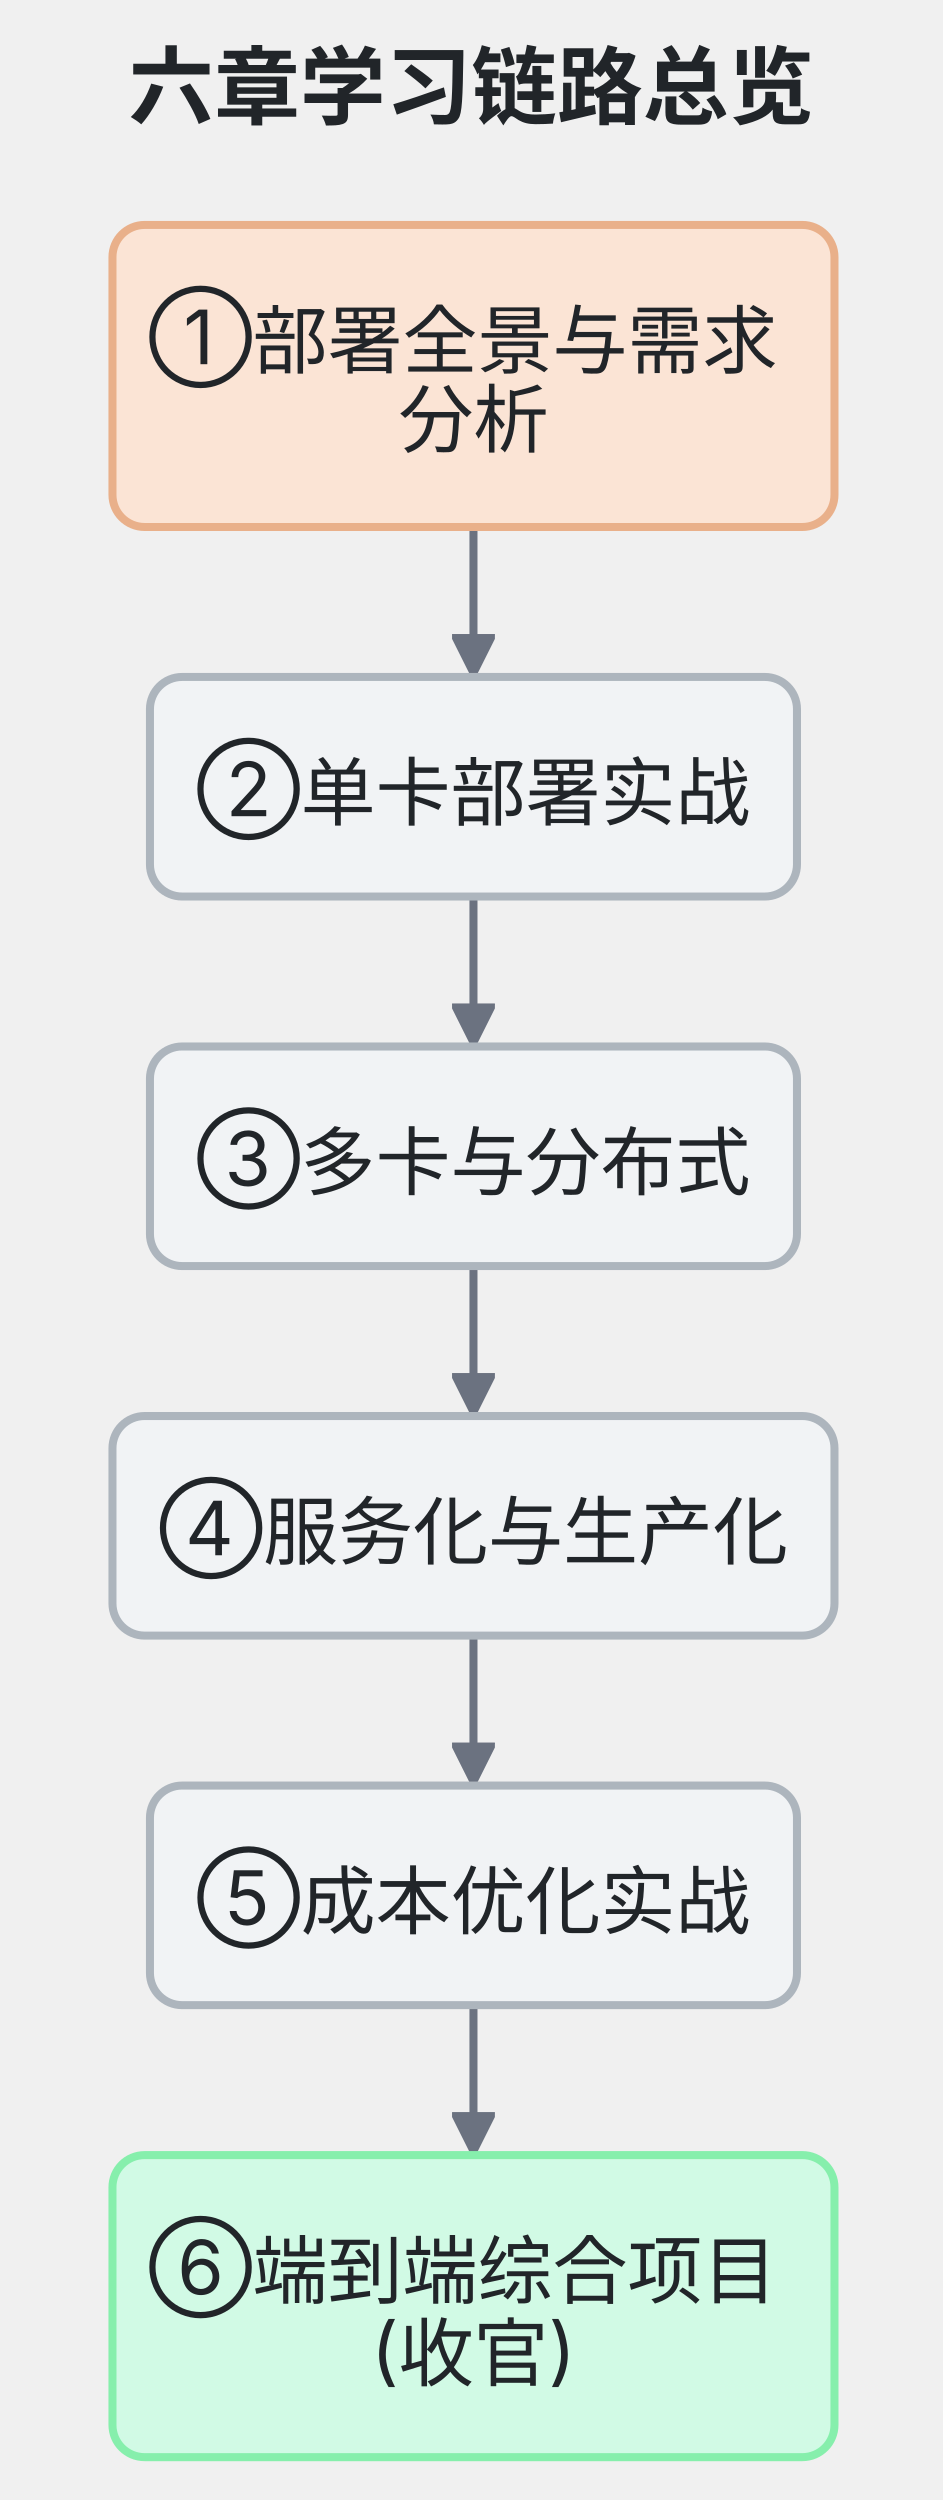
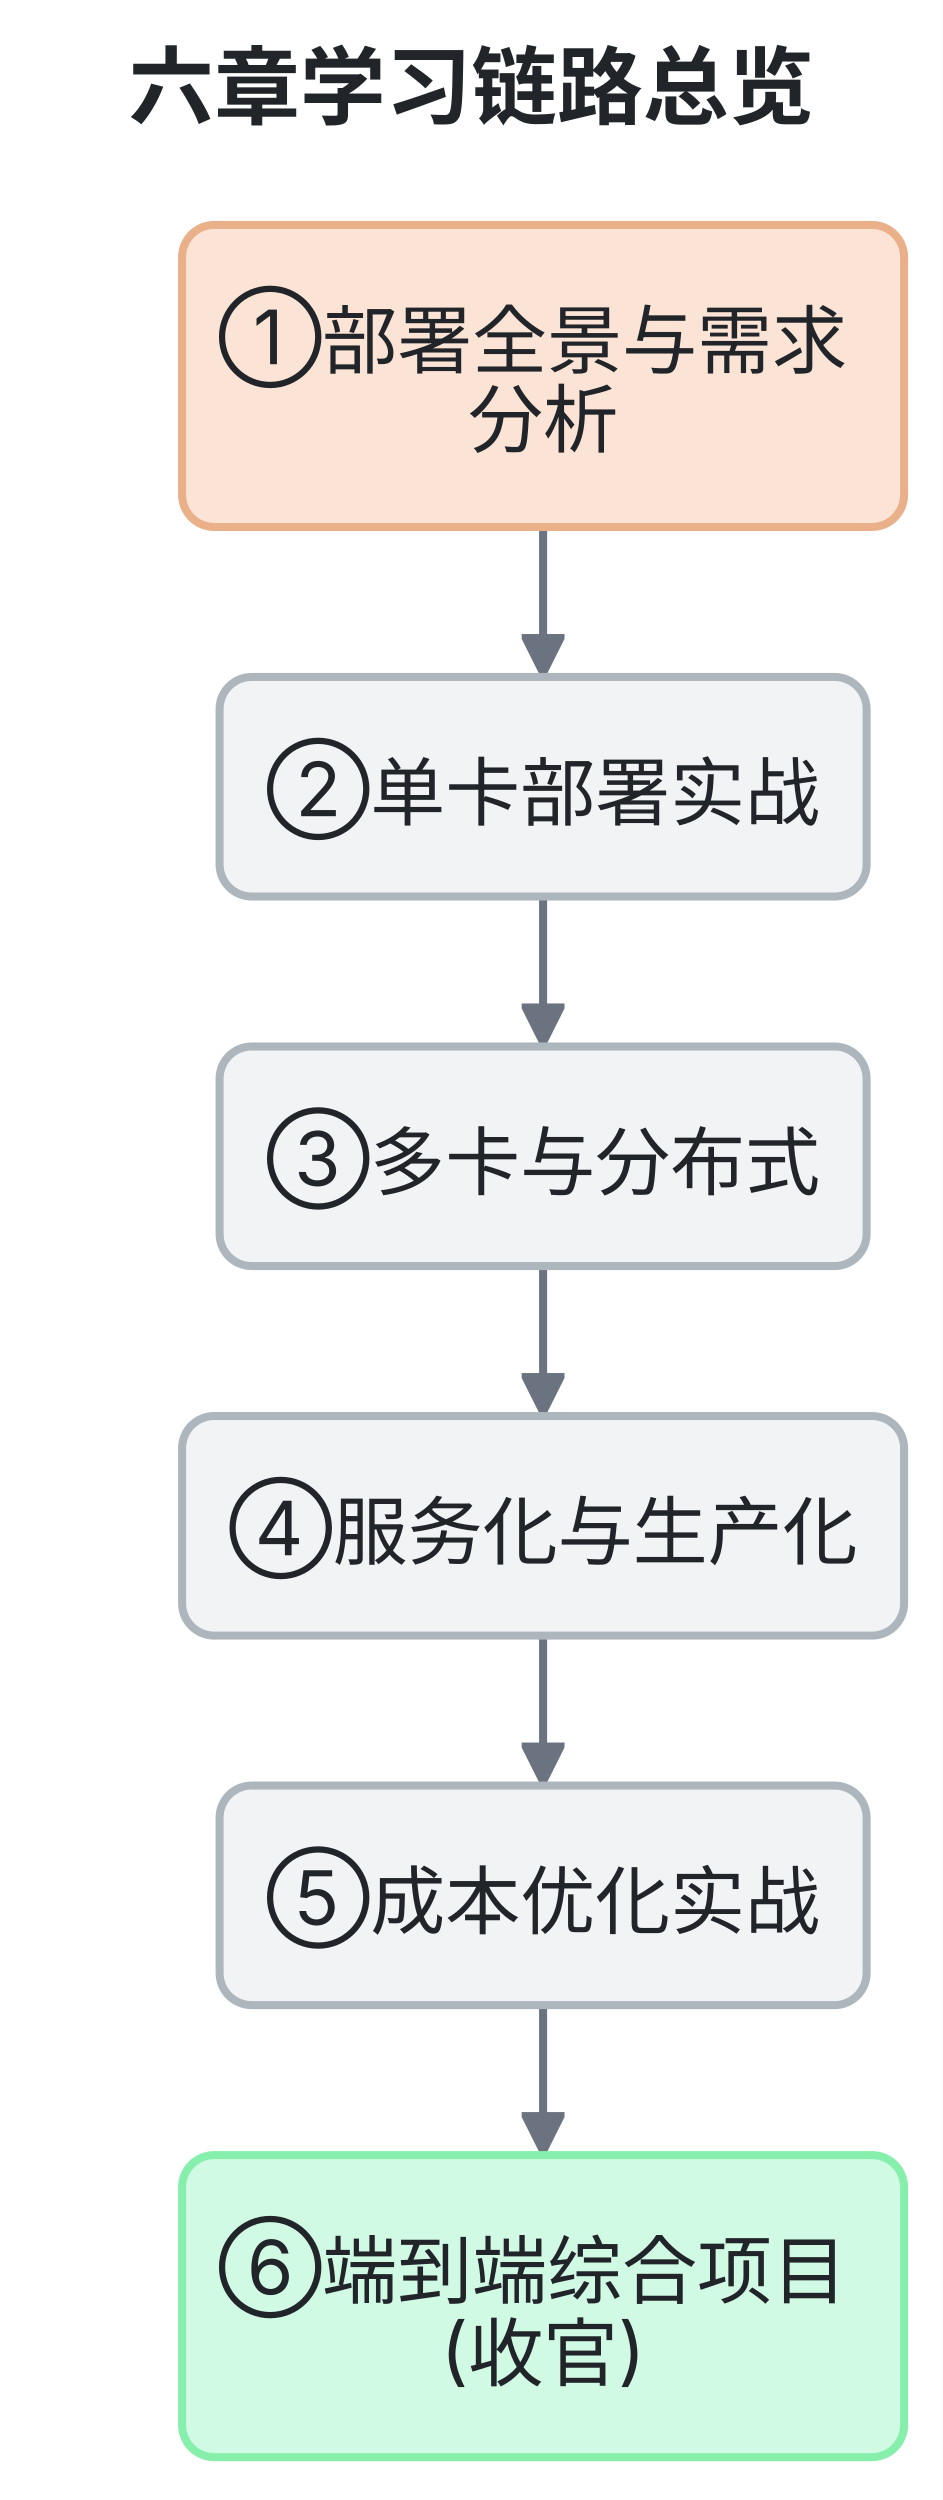
- <svg xmlns="http://www.w3.org/2000/svg" id="fig1349657322" width="176" class="flowchart" viewBox="0 0 176 466.8" role="graphics-document document" aria-roledescription="flowchart-v2" height="466.8">
-   <g transform="translate(13,34)">
-     <style>#fig1349657322{font-family:system-ui,-apple-system,"Noto Sans SC","PingFang SC",sans-serif;font-size:14px;fill:#212529;}@keyframes edge-animation-frame{from{stroke-dashoffset:0;}}@keyframes dash{to{stroke-dashoffset:0;}}#fig1349657322 .edge-animation-slow{stroke-dasharray:9,5!important;stroke-dashoffset:900;animation:dash 50s linear infinite;stroke-linecap:round;}#fig1349657322 .edge-animation-fast{stroke-dasharray:9,5!important;stroke-dashoffset:900;animation:dash 20s linear infinite;stroke-linecap:round;}#fig1349657322 .error-icon{fill:hsl(220.588, 100%, 98.333%);}#fig1349657322 .error-text{fill:rgb(8.5, 5.75, 0);stroke:rgb(8.5, 5.75, 0);}#fig1349657322 .edge-thickness-normal{stroke-width:1px;}#fig1349657322 .edge-thickness-thick{stroke-width:3.5px;}#fig1349657322 .edge-pattern-solid{stroke-dasharray:0;}#fig1349657322 .edge-thickness-invisible{stroke-width:0;fill:none;}#fig1349657322 .edge-pattern-dashed{stroke-dasharray:3;}#fig1349657322 .edge-pattern-dotted{stroke-dasharray:2;}#fig1349657322 .marker{fill:#6B7280;stroke:#6B7280;}#fig1349657322 .marker.cross{stroke:#6B7280;}#fig1349657322 svg{font-family:system-ui,-apple-system,"Noto Sans SC","PingFang SC",sans-serif;font-size:14px;}#fig1349657322 p{margin:0;}#fig1349657322 .label{font-family:system-ui,-apple-system,"Noto Sans SC","PingFang SC",sans-serif;color:#212529;}#fig1349657322 .cluster-label text{fill:rgb(8.5, 5.75, 0);}#fig1349657322 .cluster-label span{color:rgb(8.5, 5.75, 0);}#fig1349657322 .cluster-label span p{background-color:transparent;}#fig1349657322 .label text,#fig1349657322 span{fill:#212529;color:#212529;}#fig1349657322 .node rect,#fig1349657322 .node circle,#fig1349657322 .node ellipse,#fig1349657322 .node polygon,#fig1349657322 .node path{fill:#fff4dd;stroke:hsl(40.588, 60%, 83.333%);stroke-width:1px;}#fig1349657322 .rough-node .label text,#fig1349657322 .node .label text,#fig1349657322 .image-shape .label,#fig1349657322 .icon-shape .label{text-anchor:middle;}#fig1349657322 .node .katex path{fill:#000;stroke:#000;stroke-width:1px;}#fig1349657322 .rough-node .label,#fig1349657322 .node .label,#fig1349657322 .image-shape .label,#fig1349657322 .icon-shape .label{text-align:center;}#fig1349657322 .node.clickable{cursor:pointer;}#fig1349657322 .root .anchor path{fill:#6B7280!important;stroke-width:0;stroke:#6B7280;}#fig1349657322 .arrowheadPath{fill:#0b0b0b;}#fig1349657322 .edgePaths .path{stroke:#6B7280;stroke-width:1px;}#fig1349657322 .flowchart-link{stroke:#6B7280;fill:none;}#fig1349657322 .edgeLabel{background-color:transparent;text-align:center;}#fig1349657322 .edgeLabel p{background-color:transparent;}#fig1349657322 .edgeLabel rect{opacity:0.5;background-color:transparent;fill:transparent;}#fig1349657322 .labelBkg{background-color:rgba(0, 0, 0, 0.5);}#fig1349657322 .cluster rect{fill:hsl(220.588, 100%, 98.333%);stroke:hsl(220.588, 60%, 88.333%);stroke-width:1px;}#fig1349657322 .cluster text{fill:rgb(8.5, 5.75, 0);}#fig1349657322 .cluster span{color:rgb(8.5, 5.75, 0);}#fig1349657322 .node .collapsed-indicator{fill:hsl(220.588, 60%, 88.333%);stroke:none;opacity:0.6;}#fig1349657322 .node .collapsed-separator{stroke:hsl(220.588, 60%, 88.333%);stroke-width:0.75px;}#fig1349657322 div.mermaidTooltip{position:absolute;text-align:center;max-width:200px;padding:2px;font-family:system-ui,-apple-system,"Noto Sans SC","PingFang SC",sans-serif;font-size:12px;background:hsl(220.588, 100%, 98.333%);border:1px solid hsl(220.588, 60%, 88.333%);border-radius:2px;pointer-events:none;z-index:100;}#fig1349657322 .flowchartTitleText{text-anchor:middle;font-size:18px;fill:#212529;}#fig1349657322 rect.text{fill:none;stroke-width:0;}#fig1349657322 .icon-shape,#fig1349657322 .image-shape{background-color:transparent;text-align:center;}#fig1349657322 .icon-shape p,#fig1349657322 .image-shape p{background-color:transparent;padding:2px;}#fig1349657322 .icon-shape .label rect,#fig1349657322 .image-shape .label rect{opacity:0.5;background-color:transparent;fill:transparent;}#fig1349657322 .label-icon{display:inline-block;height:1em;overflow:visible;vertical-align:-0.125em;}#fig1349657322 .node .label-icon path{fill:currentColor;stroke:revert;stroke-width:revert;}#fig1349657322 .node .neo-node{stroke:hsl(40.588, 60%, 83.333%);}#fig1349657322 [data-look="neo"].node rect,#fig1349657322 [data-look="neo"].cluster rect,#fig1349657322 [data-look="neo"].node polygon{stroke:url(#fig1349657322-gradient);filter:drop-shadow( 1px 2px 2px rgba(185,185,185,1));}#fig1349657322 [data-look="neo"].swimlane.cluster rect{filter:none;}#fig1349657322 [data-look="neo"].node path{stroke:url(#fig1349657322-gradient);stroke-width:1px;}#fig1349657322 [data-look="neo"].node .outer-path{filter:drop-shadow( 1px 2px 2px rgba(185,185,185,1));}#fig1349657322 [data-look="neo"].node .neo-line path{stroke:hsl(40.588, 60%, 83.333%);filter:none;}#fig1349657322 [data-look="neo"].node circle{stroke:url(#fig1349657322-gradient);filter:drop-shadow( 1px 2px 2px rgba(185,185,185,1));}#fig1349657322 [data-look="neo"].node circle .state-start{fill:#000000;}#fig1349657322 [data-look="neo"].icon-shape .icon{fill:url(#fig1349657322-gradient);filter:drop-shadow( 1px 2px 2px rgba(185,185,185,1));}#fig1349657322 [data-look="neo"].icon-shape .icon-neo path{stroke:url(#fig1349657322-gradient);filter:drop-shadow( 1px 2px 2px rgba(185,185,185,1));}#fig1349657322 :root{--mermaid-font-family:"trebuchet ms",verdana,arial,sans-serif;}#fig1349657322 .neutral rect{fill:rgb(248, 251, 255)!important;stroke:rgb(147, 197, 253)!important;stroke-width:1.5px!important;color:rgb(33, 37, 41)!important;rx:6!important;ry:6!important;}#fig1349657322 .neutral polygon{fill:rgb(248, 251, 255)!important;stroke:rgb(147, 197, 253)!important;stroke-width:1.5px!important;color:rgb(33, 37, 41)!important;rx:6!important;ry:6!important;}#fig1349657322 .neutral ellipse{fill:rgb(248, 251, 255)!important;stroke:rgb(147, 197, 253)!important;stroke-width:1.5px!important;color:rgb(33, 37, 41)!important;rx:6!important;ry:6!important;}#fig1349657322 .neutral circle{fill:rgb(248, 251, 255)!important;stroke:rgb(147, 197, 253)!important;stroke-width:1.5px!important;color:rgb(33, 37, 41)!important;rx:6!important;ry:6!important;}#fig1349657322 .neutral path{fill:rgb(248, 251, 255)!important;stroke:rgb(147, 197, 253)!important;stroke-width:1.5px!important;color:rgb(33, 37, 41)!important;rx:6!important;ry:6!important;}#fig1349657322 .neutral tspan{fill:rgb(33, 37, 41)!important;}#fig1349657322 .root rect{fill:rgb(233, 213, 255)!important;stroke:rgb(196, 181, 253)!important;stroke-width:1.5px!important;color:rgb(33, 37, 41)!important;rx:6!important;ry:6!important;font-weight:bold!important;}#fig1349657322 .root polygon{fill:rgb(233, 213, 255)!important;stroke:rgb(196, 181, 253)!important;stroke-width:1.5px!important;color:rgb(33, 37, 41)!important;rx:6!important;ry:6!important;font-weight:bold!important;}#fig1349657322 .root ellipse{fill:rgb(233, 213, 255)!important;stroke:rgb(196, 181, 253)!important;stroke-width:1.5px!important;color:rgb(33, 37, 41)!important;rx:6!important;ry:6!important;font-weight:bold!important;}#fig1349657322 .root circle{fill:rgb(233, 213, 255)!important;stroke:rgb(196, 181, 253)!important;stroke-width:1.5px!important;color:rgb(33, 37, 41)!important;rx:6!important;ry:6!important;font-weight:bold!important;}#fig1349657322 .root tspan{fill:rgb(33, 37, 41)!important;}#fig1349657322 .category rect{fill:rgb(219, 234, 254)!important;stroke:rgb(147, 197, 253)!important;stroke-width:1.5px!important;color:rgb(33, 37, 41)!important;rx:6!important;ry:6!important;}#fig1349657322 .category polygon{fill:rgb(219, 234, 254)!important;stroke:rgb(147, 197, 253)!important;stroke-width:1.5px!important;color:rgb(33, 37, 41)!important;rx:6!important;ry:6!important;}#fig1349657322 .category ellipse{fill:rgb(219, 234, 254)!important;stroke:rgb(147, 197, 253)!important;stroke-width:1.5px!important;color:rgb(33, 37, 41)!important;rx:6!important;ry:6!important;}#fig1349657322 .category circle{fill:rgb(219, 234, 254)!important;stroke:rgb(147, 197, 253)!important;stroke-width:1.5px!important;color:rgb(33, 37, 41)!important;rx:6!important;ry:6!important;}#fig1349657322 .category path{fill:rgb(219, 234, 254)!important;stroke:rgb(147, 197, 253)!important;stroke-width:1.5px!important;color:rgb(33, 37, 41)!important;rx:6!important;ry:6!important;}#fig1349657322 .category tspan{fill:rgb(33, 37, 41)!important;}#fig1349657322 .leaf rect{fill:rgb(241, 243, 245)!important;stroke:rgb(173, 181, 189)!important;stroke-width:1.5px!important;color:rgb(33, 37, 41)!important;rx:6!important;ry:6!important;}#fig1349657322 .leaf polygon{fill:rgb(241, 243, 245)!important;stroke:rgb(173, 181, 189)!important;stroke-width:1.5px!important;color:rgb(33, 37, 41)!important;rx:6!important;ry:6!important;}#fig1349657322 .leaf ellipse{fill:rgb(241, 243, 245)!important;stroke:rgb(173, 181, 189)!important;stroke-width:1.5px!important;color:rgb(33, 37, 41)!important;rx:6!important;ry:6!important;}#fig1349657322 .leaf circle{fill:rgb(241, 243, 245)!important;stroke:rgb(173, 181, 189)!important;stroke-width:1.5px!important;color:rgb(33, 37, 41)!important;rx:6!important;ry:6!important;}#fig1349657322 .leaf path{fill:rgb(241, 243, 245)!important;stroke:rgb(173, 181, 189)!important;stroke-width:1.5px!important;color:rgb(33, 37, 41)!important;rx:6!important;ry:6!important;}#fig1349657322 .leaf tspan{fill:rgb(33, 37, 41)!important;}#fig1349657322 .input rect{fill:rgb(251, 228, 213)!important;stroke:rgb(233, 176, 138)!important;stroke-width:1.5px!important;color:rgb(33, 37, 41)!important;rx:6!important;ry:6!important;}#fig1349657322 .input polygon{fill:rgb(251, 228, 213)!important;stroke:rgb(233, 176, 138)!important;stroke-width:1.5px!important;color:rgb(33, 37, 41)!important;rx:6!important;ry:6!important;}#fig1349657322 .input ellipse{fill:rgb(251, 228, 213)!important;stroke:rgb(233, 176, 138)!important;stroke-width:1.5px!important;color:rgb(33, 37, 41)!important;rx:6!important;ry:6!important;}#fig1349657322 .input circle{fill:rgb(251, 228, 213)!important;stroke:rgb(233, 176, 138)!important;stroke-width:1.5px!important;color:rgb(33, 37, 41)!important;rx:6!important;ry:6!important;}#fig1349657322 .input path{fill:rgb(251, 228, 213)!important;stroke:rgb(233, 176, 138)!important;stroke-width:1.5px!important;color:rgb(33, 37, 41)!important;rx:6!important;ry:6!important;}#fig1349657322 .input tspan{fill:rgb(33, 37, 41)!important;}#fig1349657322 .output rect{fill:rgb(209, 250, 229)!important;stroke:rgb(134, 239, 172)!important;stroke-width:1.5px!important;color:rgb(33, 37, 41)!important;rx:6!important;ry:6!important;}#fig1349657322 .output polygon{fill:rgb(209, 250, 229)!important;stroke:rgb(134, 239, 172)!important;stroke-width:1.5px!important;color:rgb(33, 37, 41)!important;rx:6!important;ry:6!important;}#fig1349657322 .output ellipse{fill:rgb(209, 250, 229)!important;stroke:rgb(134, 239, 172)!important;stroke-width:1.5px!important;color:rgb(33, 37, 41)!important;rx:6!important;ry:6!important;}#fig1349657322 .output circle{fill:rgb(209, 250, 229)!important;stroke:rgb(134, 239, 172)!important;stroke-width:1.5px!important;color:rgb(33, 37, 41)!important;rx:6!important;ry:6!important;}#fig1349657322 .output path{fill:rgb(209, 250, 229)!important;stroke:rgb(134, 239, 172)!important;stroke-width:1.5px!important;color:rgb(33, 37, 41)!important;rx:6!important;ry:6!important;}#fig1349657322 .output tspan{fill:rgb(33, 37, 41)!important;}#fig1349657322 .warning rect{fill:rgb(254, 243, 199)!important;stroke:rgb(252, 211, 77)!important;stroke-width:1.5px!important;color:rgb(33, 37, 41)!important;rx:6!important;ry:6!important;}#fig1349657322 .warning polygon{fill:rgb(254, 243, 199)!important;stroke:rgb(252, 211, 77)!important;stroke-width:1.5px!important;color:rgb(33, 37, 41)!important;rx:6!important;ry:6!important;}#fig1349657322 .warning ellipse{fill:rgb(254, 243, 199)!important;stroke:rgb(252, 211, 77)!important;stroke-width:1.5px!important;color:rgb(33, 37, 41)!important;rx:6!important;ry:6!important;}#fig1349657322 .warning circle{fill:rgb(254, 243, 199)!important;stroke:rgb(252, 211, 77)!important;stroke-width:1.5px!important;color:rgb(33, 37, 41)!important;rx:6!important;ry:6!important;}#fig1349657322 .warning path{fill:rgb(254, 243, 199)!important;stroke:rgb(252, 211, 77)!important;stroke-width:1.5px!important;color:rgb(33, 37, 41)!important;rx:6!important;ry:6!important;}#fig1349657322 .warning tspan{fill:rgb(33, 37, 41)!important;}#fig1349657322 .error rect{fill:rgb(254, 202, 202)!important;stroke:rgb(248, 113, 113)!important;stroke-width:1.5px!important;color:rgb(33, 37, 41)!important;rx:6!important;ry:6!important;}#fig1349657322 .error polygon{fill:rgb(254, 202, 202)!important;stroke:rgb(248, 113, 113)!important;stroke-width:1.5px!important;color:rgb(33, 37, 41)!important;rx:6!important;ry:6!important;}#fig1349657322 .error ellipse{fill:rgb(254, 202, 202)!important;stroke:rgb(248, 113, 113)!important;stroke-width:1.5px!important;color:rgb(33, 37, 41)!important;rx:6!important;ry:6!important;}#fig1349657322 .error circle{fill:rgb(254, 202, 202)!important;stroke:rgb(248, 113, 113)!important;stroke-width:1.5px!important;color:rgb(33, 37, 41)!important;rx:6!important;ry:6!important;}#fig1349657322 .error path{fill:rgb(254, 202, 202)!important;stroke:rgb(248, 113, 113)!important;stroke-width:1.5px!important;color:rgb(33, 37, 41)!important;rx:6!important;ry:6!important;}#fig1349657322 .error tspan{fill:rgb(33, 37, 41)!important;}
+ <svg xmlns="http://www.w3.org/2000/svg" id="fig1349657322" width="176" class="flowchart" viewBox="-13 -34 176 466.8" role="graphics-document document" aria-roledescription="flowchart-v2" height="466.8">
+   <rect id="fig-background" x="-13" y="-34" width="176" height="466.8" fill="#FFFFFF" />
+   <g transform="translate(13,0)">
+     <style>#fig1349657322{font-family:system-ui,-apple-system,"Noto Sans SC","PingFang SC",sans-serif;font-size:14px;fill:#212529;}@keyframes edge-animation-frame{from{stroke-dashoffset:0;}}@keyframes dash{to{stroke-dashoffset:0;}}#fig1349657322 .edge-animation-slow{stroke-dasharray:9,5!important;stroke-dashoffset:900;animation:dash 50s linear infinite;stroke-linecap:round;}#fig1349657322 .edge-animation-fast{stroke-dasharray:9,5!important;stroke-dashoffset:900;animation:dash 20s linear infinite;stroke-linecap:round;}#fig1349657322 .error-icon{fill:#F8FBFF;}#fig1349657322 .error-text{fill:#070400;stroke:#070400;}#fig1349657322 .edge-thickness-normal{stroke-width:1px;}#fig1349657322 .edge-thickness-thick{stroke-width:3.5px;}#fig1349657322 .edge-pattern-solid{stroke-dasharray:0;}#fig1349657322 .edge-thickness-invisible{stroke-width:0;fill:none;}#fig1349657322 .edge-pattern-dashed{stroke-dasharray:3;}#fig1349657322 .edge-pattern-dotted{stroke-dasharray:2;}#fig1349657322 .marker{fill:#6B7280;stroke:#6B7280;}#fig1349657322 .marker.cross{stroke:#6B7280;}#fig1349657322 svg{font-family:system-ui,-apple-system,"Noto Sans SC","PingFang SC",sans-serif;font-size:14px;}#fig1349657322 p{margin:0;}#fig1349657322 .label{font-family:system-ui,-apple-system,"Noto Sans SC","PingFang SC",sans-serif;color:#212529;}#fig1349657322 .cluster-label text{fill:#212529;}#fig1349657322 .cluster-label span{color:#212529;}#fig1349657322 .cluster-label span p{background-color:transparent;}#fig1349657322 .label text,#fig1349657322 span{fill:#212529;color:#212529;}#fig1349657322 .node rect,#fig1349657322 .node circle,#fig1349657322 .node ellipse,#fig1349657322 .node polygon,#fig1349657322 .node path{fill:#DBEAFE;stroke:#93C5FD;stroke-width:1px;}#fig1349657322 .rough-node .label text,#fig1349657322 .node .label text,#fig1349657322 .image-shape .label,#fig1349657322 .icon-shape .label{text-anchor:middle;}#fig1349657322 .node .katex path{fill:#000;stroke:#000;stroke-width:1px;}#fig1349657322 .rough-node .label,#fig1349657322 .node .label,#fig1349657322 .image-shape .label,#fig1349657322 .icon-shape .label{text-align:center;}#fig1349657322 .node.clickable{cursor:pointer;}#fig1349657322 .root .anchor path{fill:#6B7280!important;stroke-width:0;stroke:#6B7280;}#fig1349657322 .arrowheadPath{fill:#000000;}#fig1349657322 .edgePaths .path{stroke:#6B7280;stroke-width:1px;}#fig1349657322 .flowchart-link{stroke:#6B7280;fill:none;}#fig1349657322 .edgeLabel{background-color:transparent;text-align:center;}#fig1349657322 .edgeLabel p{background-color:transparent;}#fig1349657322 .edgeLabel rect{opacity:0.5;background-color:transparent;fill:transparent;}#fig1349657322 .labelBkg{background-color:rgba(0, 0, 0, 0.5);}#fig1349657322 .cluster rect{fill:#F8FBFF;stroke:#E2E8F0;stroke-width:1px;}#fig1349657322 .cluster text{fill:#212529;}#fig1349657322 .cluster span{color:#212529;}#fig1349657322 .node .collapsed-indicator{fill:#E2E8F0;stroke:none;opacity:0.6;}#fig1349657322 .node .collapsed-separator{stroke:#E2E8F0;stroke-width:0.75px;}#fig1349657322 div.mermaidTooltip{position:absolute;text-align:center;max-width:200px;padding:2px;font-family:system-ui,-apple-system,"Noto Sans SC","PingFang SC",sans-serif;font-size:12px;background:#F8FBFF;border:1px solid hsl(214.286, 60%, 88.627%);border-radius:2px;pointer-events:none;z-index:100;}#fig1349657322 .flowchartTitleText{text-anchor:middle;font-size:18px;fill:#212529;}#fig1349657322 rect.text{fill:none;stroke-width:0;}#fig1349657322 .icon-shape,#fig1349657322 .image-shape{background-color:transparent;text-align:center;}#fig1349657322 .icon-shape p,#fig1349657322 .image-shape p{background-color:transparent;padding:2px;}#fig1349657322 .icon-shape .label rect,#fig1349657322 .image-shape .label rect{opacity:0.5;background-color:transparent;fill:transparent;}#fig1349657322 .label-icon{display:inline-block;height:1em;overflow:visible;vertical-align:-0.125em;}#fig1349657322 .node .label-icon path{fill:currentColor;stroke:revert;stroke-width:revert;}#fig1349657322 .node .neo-node{stroke:#93C5FD;}#fig1349657322 [data-look="neo"].node rect,#fig1349657322 [data-look="neo"].cluster rect,#fig1349657322 [data-look="neo"].node polygon{stroke:url(#fig1349657322-gradient);filter:drop-shadow( 1px 2px 2px rgba(185,185,185,1));}#fig1349657322 [data-look="neo"].swimlane.cluster rect{filter:none;}#fig1349657322 [data-look="neo"].node path{stroke:url(#fig1349657322-gradient);stroke-width:1px;}#fig1349657322 [data-look="neo"].node .outer-path{filter:drop-shadow( 1px 2px 2px rgba(185,185,185,1));}#fig1349657322 [data-look="neo"].node .neo-line path{stroke:#93C5FD;filter:none;}#fig1349657322 [data-look="neo"].node circle{stroke:url(#fig1349657322-gradient);filter:drop-shadow( 1px 2px 2px rgba(185,185,185,1));}#fig1349657322 [data-look="neo"].node circle .state-start{fill:#000000;}#fig1349657322 [data-look="neo"].icon-shape .icon{fill:url(#fig1349657322-gradient);filter:drop-shadow( 1px 2px 2px rgba(185,185,185,1));}#fig1349657322 [data-look="neo"].icon-shape .icon-neo path{stroke:url(#fig1349657322-gradient);filter:drop-shadow( 1px 2px 2px rgba(185,185,185,1));}#fig1349657322 :root{--mermaid-font-family:"trebuchet ms",verdana,arial,sans-serif;}#fig1349657322 .neutral rect{fill:rgb(248, 251, 255)!important;stroke:rgb(147, 197, 253)!important;stroke-width:1.5px!important;color:rgb(33, 37, 41)!important;rx:6!important;ry:6!important;}#fig1349657322 .neutral polygon{fill:rgb(248, 251, 255)!important;stroke:rgb(147, 197, 253)!important;stroke-width:1.5px!important;color:rgb(33, 37, 41)!important;rx:6!important;ry:6!important;}#fig1349657322 .neutral ellipse{fill:rgb(248, 251, 255)!important;stroke:rgb(147, 197, 253)!important;stroke-width:1.5px!important;color:rgb(33, 37, 41)!important;rx:6!important;ry:6!important;}#fig1349657322 .neutral circle{fill:rgb(248, 251, 255)!important;stroke:rgb(147, 197, 253)!important;stroke-width:1.5px!important;color:rgb(33, 37, 41)!important;rx:6!important;ry:6!important;}#fig1349657322 .neutral path{fill:rgb(248, 251, 255)!important;stroke:rgb(147, 197, 253)!important;stroke-width:1.5px!important;color:rgb(33, 37, 41)!important;rx:6!important;ry:6!important;}#fig1349657322 .neutral tspan{fill:rgb(33, 37, 41)!important;}#fig1349657322 .root rect{fill:rgb(233, 213, 255)!important;stroke:rgb(196, 181, 253)!important;stroke-width:1.5px!important;color:rgb(33, 37, 41)!important;rx:6!important;ry:6!important;font-weight:bold!important;}#fig1349657322 .root polygon{fill:rgb(233, 213, 255)!important;stroke:rgb(196, 181, 253)!important;stroke-width:1.5px!important;color:rgb(33, 37, 41)!important;rx:6!important;ry:6!important;font-weight:bold!important;}#fig1349657322 .root ellipse{fill:rgb(233, 213, 255)!important;stroke:rgb(196, 181, 253)!important;stroke-width:1.5px!important;color:rgb(33, 37, 41)!important;rx:6!important;ry:6!important;font-weight:bold!important;}#fig1349657322 .root circle{fill:rgb(233, 213, 255)!important;stroke:rgb(196, 181, 253)!important;stroke-width:1.5px!important;color:rgb(33, 37, 41)!important;rx:6!important;ry:6!important;font-weight:bold!important;}#fig1349657322 .root tspan{fill:rgb(33, 37, 41)!important;}#fig1349657322 .category rect{fill:rgb(219, 234, 254)!important;stroke:rgb(147, 197, 253)!important;stroke-width:1.5px!important;color:rgb(33, 37, 41)!important;rx:6!important;ry:6!important;}#fig1349657322 .category polygon{fill:rgb(219, 234, 254)!important;stroke:rgb(147, 197, 253)!important;stroke-width:1.5px!important;color:rgb(33, 37, 41)!important;rx:6!important;ry:6!important;}#fig1349657322 .category ellipse{fill:rgb(219, 234, 254)!important;stroke:rgb(147, 197, 253)!important;stroke-width:1.5px!important;color:rgb(33, 37, 41)!important;rx:6!important;ry:6!important;}#fig1349657322 .category circle{fill:rgb(219, 234, 254)!important;stroke:rgb(147, 197, 253)!important;stroke-width:1.5px!important;color:rgb(33, 37, 41)!important;rx:6!important;ry:6!important;}#fig1349657322 .category path{fill:rgb(219, 234, 254)!important;stroke:rgb(147, 197, 253)!important;stroke-width:1.5px!important;color:rgb(33, 37, 41)!important;rx:6!important;ry:6!important;}#fig1349657322 .category tspan{fill:rgb(33, 37, 41)!important;}#fig1349657322 .leaf rect{fill:rgb(241, 243, 245)!important;stroke:rgb(173, 181, 189)!important;stroke-width:1.5px!important;color:rgb(33, 37, 41)!important;rx:6!important;ry:6!important;}#fig1349657322 .leaf polygon{fill:rgb(241, 243, 245)!important;stroke:rgb(173, 181, 189)!important;stroke-width:1.5px!important;color:rgb(33, 37, 41)!important;rx:6!important;ry:6!important;}#fig1349657322 .leaf ellipse{fill:rgb(241, 243, 245)!important;stroke:rgb(173, 181, 189)!important;stroke-width:1.5px!important;color:rgb(33, 37, 41)!important;rx:6!important;ry:6!important;}#fig1349657322 .leaf circle{fill:rgb(241, 243, 245)!important;stroke:rgb(173, 181, 189)!important;stroke-width:1.5px!important;color:rgb(33, 37, 41)!important;rx:6!important;ry:6!important;}#fig1349657322 .leaf path{fill:rgb(241, 243, 245)!important;stroke:rgb(173, 181, 189)!important;stroke-width:1.5px!important;color:rgb(33, 37, 41)!important;rx:6!important;ry:6!important;}#fig1349657322 .leaf tspan{fill:rgb(33, 37, 41)!important;}#fig1349657322 .input rect{fill:rgb(251, 228, 213)!important;stroke:rgb(233, 176, 138)!important;stroke-width:1.5px!important;color:rgb(33, 37, 41)!important;rx:6!important;ry:6!important;}#fig1349657322 .input polygon{fill:rgb(251, 228, 213)!important;stroke:rgb(233, 176, 138)!important;stroke-width:1.5px!important;color:rgb(33, 37, 41)!important;rx:6!important;ry:6!important;}#fig1349657322 .input ellipse{fill:rgb(251, 228, 213)!important;stroke:rgb(233, 176, 138)!important;stroke-width:1.5px!important;color:rgb(33, 37, 41)!important;rx:6!important;ry:6!important;}#fig1349657322 .input circle{fill:rgb(251, 228, 213)!important;stroke:rgb(233, 176, 138)!important;stroke-width:1.5px!important;color:rgb(33, 37, 41)!important;rx:6!important;ry:6!important;}#fig1349657322 .input path{fill:rgb(251, 228, 213)!important;stroke:rgb(233, 176, 138)!important;stroke-width:1.5px!important;color:rgb(33, 37, 41)!important;rx:6!important;ry:6!important;}#fig1349657322 .input tspan{fill:rgb(33, 37, 41)!important;}#fig1349657322 .output rect{fill:rgb(209, 250, 229)!important;stroke:rgb(134, 239, 172)!important;stroke-width:1.5px!important;color:rgb(33, 37, 41)!important;rx:6!important;ry:6!important;}#fig1349657322 .output polygon{fill:rgb(209, 250, 229)!important;stroke:rgb(134, 239, 172)!important;stroke-width:1.5px!important;color:rgb(33, 37, 41)!important;rx:6!important;ry:6!important;}#fig1349657322 .output ellipse{fill:rgb(209, 250, 229)!important;stroke:rgb(134, 239, 172)!important;stroke-width:1.5px!important;color:rgb(33, 37, 41)!important;rx:6!important;ry:6!important;}#fig1349657322 .output circle{fill:rgb(209, 250, 229)!important;stroke:rgb(134, 239, 172)!important;stroke-width:1.5px!important;color:rgb(33, 37, 41)!important;rx:6!important;ry:6!important;}#fig1349657322 .output path{fill:rgb(209, 250, 229)!important;stroke:rgb(134, 239, 172)!important;stroke-width:1.5px!important;color:rgb(33, 37, 41)!important;rx:6!important;ry:6!important;}#fig1349657322 .output tspan{fill:rgb(33, 37, 41)!important;}#fig1349657322 .warning rect{fill:rgb(254, 243, 199)!important;stroke:rgb(252, 211, 77)!important;stroke-width:1.5px!important;color:rgb(33, 37, 41)!important;rx:6!important;ry:6!important;}#fig1349657322 .warning polygon{fill:rgb(254, 243, 199)!important;stroke:rgb(252, 211, 77)!important;stroke-width:1.5px!important;color:rgb(33, 37, 41)!important;rx:6!important;ry:6!important;}#fig1349657322 .warning ellipse{fill:rgb(254, 243, 199)!important;stroke:rgb(252, 211, 77)!important;stroke-width:1.5px!important;color:rgb(33, 37, 41)!important;rx:6!important;ry:6!important;}#fig1349657322 .warning circle{fill:rgb(254, 243, 199)!important;stroke:rgb(252, 211, 77)!important;stroke-width:1.5px!important;color:rgb(33, 37, 41)!important;rx:6!important;ry:6!important;}#fig1349657322 .warning path{fill:rgb(254, 243, 199)!important;stroke:rgb(252, 211, 77)!important;stroke-width:1.5px!important;color:rgb(33, 37, 41)!important;rx:6!important;ry:6!important;}#fig1349657322 .warning tspan{fill:rgb(33, 37, 41)!important;}#fig1349657322 .error rect{fill:rgb(254, 202, 202)!important;stroke:rgb(248, 113, 113)!important;stroke-width:1.5px!important;color:rgb(33, 37, 41)!important;rx:6!important;ry:6!important;}#fig1349657322 .error polygon{fill:rgb(254, 202, 202)!important;stroke:rgb(248, 113, 113)!important;stroke-width:1.5px!important;color:rgb(33, 37, 41)!important;rx:6!important;ry:6!important;}#fig1349657322 .error ellipse{fill:rgb(254, 202, 202)!important;stroke:rgb(248, 113, 113)!important;stroke-width:1.5px!important;color:rgb(33, 37, 41)!important;rx:6!important;ry:6!important;}#fig1349657322 .error circle{fill:rgb(254, 202, 202)!important;stroke:rgb(248, 113, 113)!important;stroke-width:1.5px!important;color:rgb(33, 37, 41)!important;rx:6!important;ry:6!important;}#fig1349657322 .error path{fill:rgb(254, 202, 202)!important;stroke:rgb(248, 113, 113)!important;stroke-width:1.5px!important;color:rgb(33, 37, 41)!important;rx:6!important;ry:6!important;}#fig1349657322 .error tspan{fill:rgb(33, 37, 41)!important;}
.edgePaths path,.flowchart-link,path.edge-thickness-normal,path.edge-thickness-thick{fill:none!important;}.edgeLabel rect,.edgeLabel .background,.labelBkg,.edgeLabel foreignObject div{fill:none!important;opacity:0!important;background:transparent!important;}.marker path,.marker polygon{fill:#6B7280!important;stroke:#6B7280!important;}</style>
    <g>
      <marker id="fig1349657322_flowchart-v2-pointEnd" class="marker flowchart-v2" viewBox="0 0 10 10" refX="5" refY="5" markerUnits="userSpaceOnUse" markerWidth="8" markerHeight="8" orient="auto">
        <path d="M 0 0 L 10 5 L 0 10 z" class="arrowMarkerPath" style="stroke-width: 1; stroke-dasharray: 1, 0;" />
      </marker>
      <marker id="fig1349657322_flowchart-v2-pointStart" class="marker flowchart-v2" viewBox="0 0 10 10" refX="4.5" refY="5" markerUnits="userSpaceOnUse" markerWidth="8" markerHeight="8" orient="auto">
        <path d="M 0 5 L 10 10 L 10 0 z" class="arrowMarkerPath" style="stroke-width: 1; stroke-dasharray: 1, 0;" />
      </marker>
      <marker id="fig1349657322_flowchart-v2-pointEnd-margin" class="marker flowchart-v2" viewBox="0 0 11.5 14" refX="11.5" refY="7" markerUnits="userSpaceOnUse" markerWidth="10.5" markerHeight="14" orient="auto">
        <path d="M 0 0 L 11.5 7 L 0 14 z" class="arrowMarkerPath" style="stroke-width: 0; stroke-dasharray: 1, 0;" />
      </marker>
      <marker id="fig1349657322_flowchart-v2-pointStart-margin" class="marker flowchart-v2" viewBox="0 0 11.5 14" refX="1" refY="7" markerUnits="userSpaceOnUse" markerWidth="11.5" markerHeight="14" orient="auto">
        <polygon points="0,7 11.5,14 11.5,0" class="arrowMarkerPath" style="stroke-width: 0; stroke-dasharray: 1, 0;" />
      </marker>
      <marker id="fig1349657322_flowchart-v2-circleEnd" class="marker flowchart-v2" viewBox="0 0 10 10" refX="11" refY="5" markerUnits="userSpaceOnUse" markerWidth="11" markerHeight="11" orient="auto">
        <circle cx="5" cy="5" r="5" class="arrowMarkerPath" style="stroke-width: 1; stroke-dasharray: 1, 0;" />
      </marker>
      <marker id="fig1349657322_flowchart-v2-circleStart" class="marker flowchart-v2" viewBox="0 0 10 10" refX="-1" refY="5" markerUnits="userSpaceOnUse" markerWidth="11" markerHeight="11" orient="auto">
        <circle cx="5" cy="5" r="5" class="arrowMarkerPath" style="stroke-width: 1; stroke-dasharray: 1, 0;" />
      </marker>
      <marker id="fig1349657322_flowchart-v2-circleEnd-margin" class="marker flowchart-v2" viewBox="0 0 10 10" refY="5" refX="12.25" markerUnits="userSpaceOnUse" markerWidth="14" markerHeight="14" orient="auto">
        <circle cx="5" cy="5" r="5" class="arrowMarkerPath" style="stroke-width: 0; stroke-dasharray: 1, 0;" />
      </marker>
      <marker id="fig1349657322_flowchart-v2-circleStart-margin" class="marker flowchart-v2" viewBox="0 0 10 10" refX="-2" refY="5" markerUnits="userSpaceOnUse" markerWidth="14" markerHeight="14" orient="auto">
        <circle cx="5" cy="5" r="5" class="arrowMarkerPath" style="stroke-width: 0; stroke-dasharray: 1, 0;" />
      </marker>
      <marker id="fig1349657322_flowchart-v2-crossEnd" class="marker cross flowchart-v2" viewBox="0 0 11 11" refX="12" refY="5.2" markerUnits="userSpaceOnUse" markerWidth="11" markerHeight="11" orient="auto">
        <path d="M 1,1 l 9,9 M 10,1 l -9,9" class="arrowMarkerPath" style="stroke-width: 2; stroke-dasharray: 1, 0;" />
      </marker>
      <marker id="fig1349657322_flowchart-v2-crossStart" class="marker cross flowchart-v2" viewBox="0 0 11 11" refX="-1" refY="5.2" markerUnits="userSpaceOnUse" markerWidth="11" markerHeight="11" orient="auto">
        <path d="M 1,1 l 9,9 M 10,1 l -9,9" class="arrowMarkerPath" style="stroke-width: 2; stroke-dasharray: 1, 0;" />
      </marker>
      <marker id="fig1349657322_flowchart-v2-crossEnd-margin" class="marker cross flowchart-v2" viewBox="0 0 15 15" refX="17.7" refY="7.5" markerUnits="userSpaceOnUse" markerWidth="12" markerHeight="12" orient="auto">
        <path d="M 1,1 L 14,14 M 1,14 L 14,1" class="arrowMarkerPath" style="stroke-width: 2.5;" />
      </marker>
      <marker id="fig1349657322_flowchart-v2-crossStart-margin" class="marker cross flowchart-v2" viewBox="0 0 15 15" refX="-3.5" refY="7.5" markerUnits="userSpaceOnUse" markerWidth="12" markerHeight="12" orient="auto">
        <path d="M 1,1 L 14,14 M 1,14 L 14,1" class="arrowMarkerPath" style="stroke-width: 2.5; stroke-dasharray: 1, 0;" />
      </marker>
      <g class="root">
        <g class="clusters" />
        <g class="edgePaths">
          <path d="M75.406,64.4L75.406,66.733C75.406,69.067,75.406,73.733,75.406,77.733C75.406,81.733,75.406,85.067,75.406,86.733L75.406,88.4" id="fig1349657322-L_e0_e1_0" class=" edge-thickness-normal edge-pattern-solid edge-thickness-normal edge-pattern-solid flowchart-link" style="stroke: rgb(107, 114, 128); stroke-width: 1.5px; fill: none !important;" data-edge="true" data-et="edge" data-id="L_e0_e1_0" data-points="W3sieCI6NzUuNDA2MjUsInkiOjY0LjQwMDAwMTUyNTg3ODl9LHsieCI6NzUuNDA2MjUsInkiOjc4LjQwMDAwMTUyNTg3ODl9LHsieCI6NzUuNDA2MjUsInkiOjkyLjQwMDAwMTUyNTg3ODl9XQ==" data-look="classic" marker-end="url(#fig1349657322_flowchart-v2-pointEnd__6B7280)" />
          <path d="M75.406,133.4L75.406,135.733C75.406,138.067,75.406,142.733,75.406,146.733C75.406,150.733,75.406,154.067,75.406,155.733L75.406,157.4" id="fig1349657322-L_e1_e2_0" class=" edge-thickness-normal edge-pattern-solid edge-thickness-normal edge-pattern-solid flowchart-link" style="stroke: rgb(107, 114, 128); stroke-width: 1.5px; fill: none !important;" data-edge="true" data-et="edge" data-id="L_e1_e2_0" data-points="W3sieCI6NzUuNDA2MjUsInkiOjEzMy40MDAwMDE1MjU4Nzg5fSx7IngiOjc1LjQwNjI1LCJ5IjoxNDcuNDAwMDAxNTI1ODc4OX0seyJ4Ijo3NS40MDYyNSwieSI6MTYxLjQwMDAwMTUyNTg3ODl9XQ==" data-look="classic" marker-end="url(#fig1349657322_flowchart-v2-pointEnd__6B7280)" />
          <path d="M75.406,202.4L75.406,204.733C75.406,207.067,75.406,211.733,75.406,215.733C75.406,219.733,75.406,223.067,75.406,224.733L75.406,226.4" id="fig1349657322-L_e2_e3_0" class=" edge-thickness-normal edge-pattern-solid edge-thickness-normal edge-pattern-solid flowchart-link" style="stroke: rgb(107, 114, 128); stroke-width: 1.5px; fill: none !important;" data-edge="true" data-et="edge" data-id="L_e2_e3_0" data-points="W3sieCI6NzUuNDA2MjUsInkiOjIwMi40MDAwMDE1MjU4Nzg5fSx7IngiOjc1LjQwNjI1LCJ5IjoyMTYuNDAwMDAxNTI1ODc4OX0seyJ4Ijo3NS40MDYyNSwieSI6MjMwLjQwMDAwMTUyNTg3ODl9XQ==" data-look="classic" marker-end="url(#fig1349657322_flowchart-v2-pointEnd__6B7280)" />
          <path d="M75.406,271.4L75.406,273.733C75.406,276.067,75.406,280.733,75.406,284.733C75.406,288.733,75.406,292.067,75.406,293.733L75.406,295.4" id="fig1349657322-L_e3_e4_0" class=" edge-thickness-normal edge-pattern-solid edge-thickness-normal edge-pattern-solid flowchart-link" style="stroke: rgb(107, 114, 128); stroke-width: 1.5px; fill: none !important;" data-edge="true" data-et="edge" data-id="L_e3_e4_0" data-points="W3sieCI6NzUuNDA2MjUsInkiOjI3MS40MDAwMDE1MjU4Nzg5fSx7IngiOjc1LjQwNjI1LCJ5IjoyODUuNDAwMDAxNTI1ODc4OX0seyJ4Ijo3NS40MDYyNSwieSI6Mjk5LjQwMDAwMTUyNTg3ODl9XQ==" data-look="classic" marker-end="url(#fig1349657322_flowchart-v2-pointEnd__6B7280)" />
          <path d="M75.406,340.4L75.406,342.733C75.406,345.067,75.406,349.733,75.406,353.733C75.406,357.733,75.406,361.067,75.406,362.733L75.406,364.4" id="fig1349657322-L_e4_e5_0" class=" edge-thickness-normal edge-pattern-solid edge-thickness-normal edge-pattern-solid flowchart-link" style="stroke: rgb(107, 114, 128); stroke-width: 1.5px; fill: none !important;" data-edge="true" data-et="edge" data-id="L_e4_e5_0" data-points="W3sieCI6NzUuNDA2MjUsInkiOjM0MC40MDAwMDE1MjU4Nzg5fSx7IngiOjc1LjQwNjI1LCJ5IjozNTQuNDAwMDAxNTI1ODc4OX0seyJ4Ijo3NS40MDYyNSwieSI6MzY4LjQwMDAwMTUyNTg3ODl9XQ==" data-look="classic" marker-end="url(#fig1349657322_flowchart-v2-pointEnd__6B7280)" />
        </g>
        <g class="edgeLabels">
          <g class="edgeLabel">
            <g class="label" data-id="L_e0_e1_0" transform="translate(0, 0)">
              <text y="-10.1" text-anchor="middle">
                <tspan class="text-outer-tspan row" x="0" y="-0.1em" dy="1.1em" text-anchor="middle" />
              </text>
            </g>
          </g>
          <g>
-             <rect class="background" style="stroke: none; fill: none !important; opacity: 0 !important;" />
+             <rect class="background" style="stroke: none" />
          </g>
          <g class="edgeLabel">
            <g class="label" data-id="L_e1_e2_0" transform="translate(0, 0)">
              <text y="-10.1" text-anchor="middle">
                <tspan class="text-outer-tspan row" x="0" y="-0.1em" dy="1.1em" text-anchor="middle" />
              </text>
            </g>
          </g>
          <g>
-             <rect class="background" style="stroke: none; fill: none !important; opacity: 0 !important;" />
+             <rect class="background" style="stroke: none" />
          </g>
          <g class="edgeLabel">
            <g class="label" data-id="L_e2_e3_0" transform="translate(0, 0)">
              <text y="-10.1" text-anchor="middle">
                <tspan class="text-outer-tspan row" x="0" y="-0.1em" dy="1.1em" text-anchor="middle" />
              </text>
            </g>
          </g>
          <g>
-             <rect class="background" style="stroke: none; fill: none !important; opacity: 0 !important;" />
+             <rect class="background" style="stroke: none" />
          </g>
          <g class="edgeLabel">
            <g class="label" data-id="L_e3_e4_0" transform="translate(0, 0)">
              <text y="-10.1" text-anchor="middle">
                <tspan class="text-outer-tspan row" x="0" y="-0.1em" dy="1.1em" text-anchor="middle" />
              </text>
            </g>
          </g>
          <g>
-             <rect class="background" style="stroke: none; fill: none !important; opacity: 0 !important;" />
+             <rect class="background" style="stroke: none" />
          </g>
          <g class="edgeLabel">
            <g class="label" data-id="L_e4_e5_0" transform="translate(0, 0)">
              <text y="-10.1" text-anchor="middle">
                <tspan class="text-outer-tspan row" x="0" y="-0.1em" dy="1.1em" text-anchor="middle" />
              </text>
            </g>
          </g>
          <g>
-             <rect class="background" style="stroke: none; fill: none !important; opacity: 0 !important;" />
+             <rect class="background" style="stroke: none" />
          </g>
        </g>
        <g class="nodes">
          <g class="node default input " id="fig1349657322-flowchart-e0-0" data-look="classic" transform="translate(75.40625, 36.2)">
            <rect class="basic label-container" style="fill:#FBE4D5 !important;stroke:#E9B08A !important;stroke-width:1.5px !important;rx:6 !important;ry:6 !important" rx="5" ry="5" x="-67.406" y="-28.2" width="134.812" height="56.4" />
            <g class="label" style="color:#212529 !important" transform="translate(0, -16.2)">
              <rect />
              <g>
-                 <rect class="background" style="stroke: none; fill: none !important; opacity: 0 !important;" />
+                 <rect class="background" style="stroke: none" />
                <text y="-10.1" style="fill:#212529 !important">
                  <tspan class="text-outer-tspan row" x="0" y="-0.1em" dy="1.1em">
                    <tspan font-style="normal" class="text-inner-tspan" font-weight="normal">①部署全景与需求</tspan>
                  </tspan>
                  <tspan class="text-outer-tspan row" x="0" y="1em" dy="1.1em">
                    <tspan font-style="normal" class="text-inner-tspan" font-weight="normal">分析</tspan>
                  </tspan>
                </text>
              </g>
            </g>
          </g>
          <g class="node default leaf " id="fig1349657322-flowchart-e1-1" data-look="classic" transform="translate(75.40625, 112.9)">
            <rect class="basic label-container" style="fill:#F1F3F5 !important;stroke:#ADB5BD !important;stroke-width:1.5px !important;rx:6 !important;ry:6 !important" rx="5" ry="5" x="-60.406" y="-20.5" width="120.812" height="41" />
            <g class="label" style="color:#212529 !important" transform="translate(0, -8.5)">
              <rect />
              <g>
-                 <rect class="background" style="stroke: none; fill: none !important; opacity: 0 !important;" />
+                 <rect class="background" style="stroke: none" />
                <text y="-10.1" style="fill:#212529 !important">
                  <tspan class="text-outer-tspan row" x="0" y="-0.1em" dy="1.1em">
                    <tspan font-style="normal" class="text-inner-tspan" font-weight="normal">②单卡部署实战</tspan>
                  </tspan>
                </text>
              </g>
            </g>
          </g>
          <g class="node default leaf " id="fig1349657322-flowchart-e2-2" data-look="classic" transform="translate(75.40625, 181.9)">
            <rect class="basic label-container" style="fill:#F1F3F5 !important;stroke:#ADB5BD !important;stroke-width:1.5px !important;rx:6 !important;ry:6 !important" rx="5" ry="5" x="-60.406" y="-20.5" width="120.812" height="41" />
            <g class="label" style="color:#212529 !important" transform="translate(0, -8.5)">
              <rect />
              <g>
-                 <rect class="background" style="stroke: none; fill: none !important; opacity: 0 !important;" />
+                 <rect class="background" style="stroke: none" />
                <text y="-10.1" style="fill:#212529 !important">
                  <tspan class="text-outer-tspan row" x="0" y="-0.1em" dy="1.1em">
                    <tspan font-style="normal" class="text-inner-tspan" font-weight="normal">③多卡与分布式</tspan>
                  </tspan>
                </text>
              </g>
            </g>
          </g>
          <g class="node default leaf " id="fig1349657322-flowchart-e3-3" data-look="classic" transform="translate(75.40625, 250.9)">
            <rect class="basic label-container" style="fill:#F1F3F5 !important;stroke:#ADB5BD !important;stroke-width:1.5px !important;rx:6 !important;ry:6 !important" rx="5" ry="5" x="-67.406" y="-20.5" width="134.812" height="41" />
            <g class="label" style="color:#212529 !important" transform="translate(0, -8.5)">
              <rect />
              <g>
-                 <rect class="background" style="stroke: none; fill: none !important; opacity: 0 !important;" />
+                 <rect class="background" style="stroke: none" />
                <text y="-10.1" style="fill:#212529 !important">
                  <tspan class="text-outer-tspan row" x="0" y="-0.1em" dy="1.1em">
                    <tspan font-style="normal" class="text-inner-tspan" font-weight="normal">④服务化与生产化</tspan>
                  </tspan>
                </text>
              </g>
            </g>
          </g>
          <g class="node default leaf " id="fig1349657322-flowchart-e4-4" data-look="classic" transform="translate(75.40625, 319.9)">
            <rect class="basic label-container" style="fill:#F1F3F5 !important;stroke:#ADB5BD !important;stroke-width:1.5px !important;rx:6 !important;ry:6 !important" rx="5" ry="5" x="-60.406" y="-20.5" width="120.812" height="41" />
            <g class="label" style="color:#212529 !important" transform="translate(0, -8.5)">
              <rect />
              <g>
-                 <rect class="background" style="stroke: none; fill: none !important; opacity: 0 !important;" />
+                 <rect class="background" style="stroke: none" />
                <text y="-10.1" style="fill:#212529 !important">
                  <tspan class="text-outer-tspan row" x="0" y="-0.1em" dy="1.1em">
                    <tspan font-style="normal" class="text-inner-tspan" font-weight="normal">⑤成本优化实战</tspan>
                  </tspan>
                </text>
              </g>
            </g>
          </g>
          <g class="node default output " id="fig1349657322-flowchart-e5-5" data-look="classic" transform="translate(75.40625, 396.6)">
            <rect class="basic label-container" style="fill:#D1FAE5 !important;stroke:#86EFAC !important;stroke-width:1.5px !important;rx:6 !important;ry:6 !important" rx="5" ry="5" x="-67.406" y="-28.2" width="134.812" height="56.4" />
            <g class="label" style="color:#212529 !important" transform="translate(0, -16.2)">
              <rect />
              <g>
-                 <rect class="background" style="stroke: none; fill: none !important; opacity: 0 !important;" />
+                 <rect class="background" style="stroke: none" />
                <text y="-10.1" style="fill:#212529 !important">
                  <tspan class="text-outer-tspan row" x="0" y="-0.1em" dy="1.1em">
                    <tspan font-style="normal" class="text-inner-tspan" font-weight="normal">⑥端到端综合项目</tspan>
                  </tspan>
                  <tspan class="text-outer-tspan row" x="0" y="1em" dy="1.1em">
                    <tspan font-style="normal" class="text-inner-tspan" font-weight="normal">(收官)</tspan>
                  </tspan>
                </text>
              </g>
            </g>
          </g>
        </g>
      </g>
      <marker id="fig1349657322_flowchart-v2-pointEnd__6B7280" class="marker flowchart-v2" viewBox="0 0 10 10" refX="5" refY="5" markerUnits="userSpaceOnUse" markerWidth="8" markerHeight="8" orient="auto">
        <path d="M 0 0 L 10 5 L 0 10 z" class="arrowMarkerPath" style="stroke-width: 1; stroke-dasharray: 1, 0;" stroke="#6B7280" fill="#6B7280" />
      </marker>
    </g>
    <defs>
      <filter id="fig1349657322-drop-shadow" height="130%" width="130%">
        <feDropShadow dx="4" dy="4" stdDeviation="0" flood-opacity="0.06" flood-color="#000000" />
      </filter>
    </defs>
    <defs>
      <filter id="fig1349657322-drop-shadow-small" height="150%" width="150%">
        <feDropShadow dx="2" dy="2" stdDeviation="0" flood-opacity="0.06" flood-color="#000000" />
      </filter>
    </defs>
    <linearGradient id="fig1349657322-gradient" gradientUnits="objectBoundingBox" x1="0%" y1="0%" x2="100%" y2="0%">
-       <stop offset="0%" stop-color="hsl(40.588, 60%, 83.333%)" stop-opacity="1" />
-       <stop offset="100%" stop-color="hsl(-79.412, 60%, 83.333%)" stop-opacity="1" />
+       <stop offset="0%" stop-color="#93C5FD" stop-opacity="1" />
+       <stop offset="100%" stop-color="hsl(210, 0%, 85.294%)" stop-opacity="1" />
    </linearGradient>
  </g>
-   <text x="88" y="22" text-anchor="middle" font-family="system-ui, -apple-system, &quot;Noto Sans SC&quot;, &quot;PingFang SC&quot;, &quot;Microsoft YaHei&quot;, Arial, sans-serif" font-size="16" font-weight="bold" fill="#212529" id="fig-title">六章学习链路总览</text>
+   <text x="75" y="-12" text-anchor="middle" font-family="system-ui, -apple-system, &quot;Noto Sans SC&quot;, &quot;PingFang SC&quot;, &quot;Microsoft YaHei&quot;, Arial, sans-serif" font-size="16" font-weight="bold" fill="#212529" id="fig-title">六章学习链路总览</text>
</svg>
